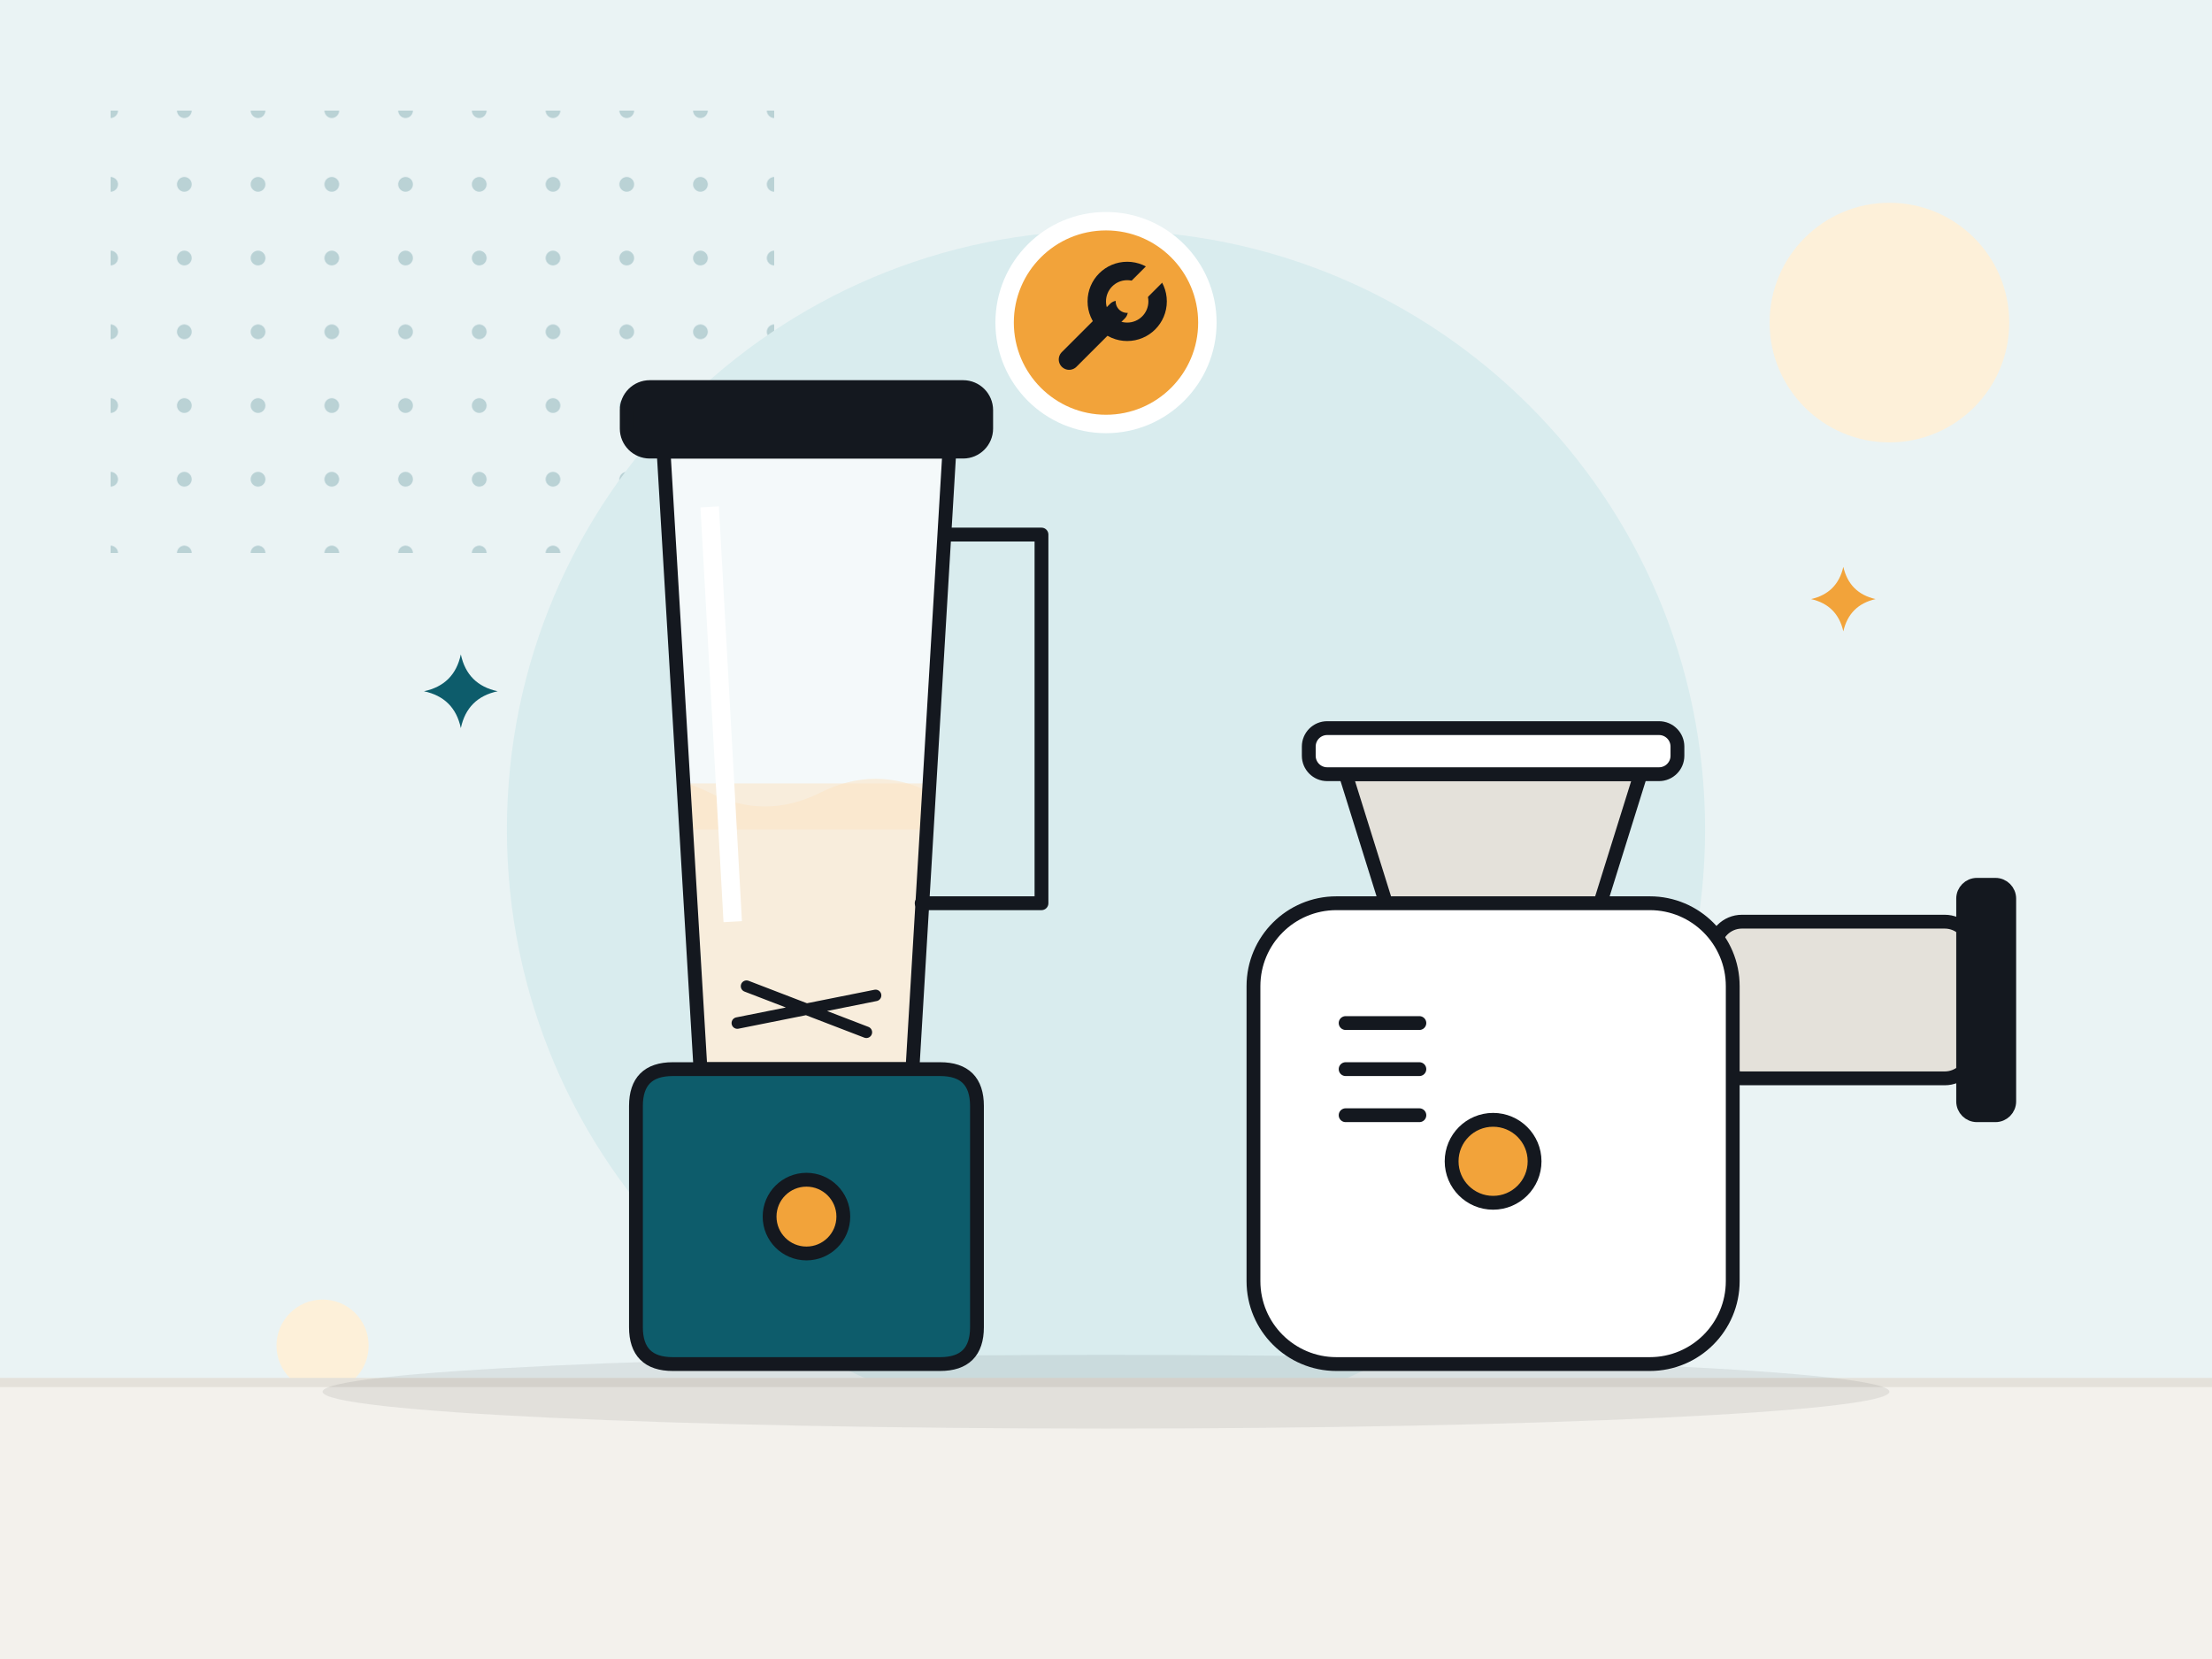
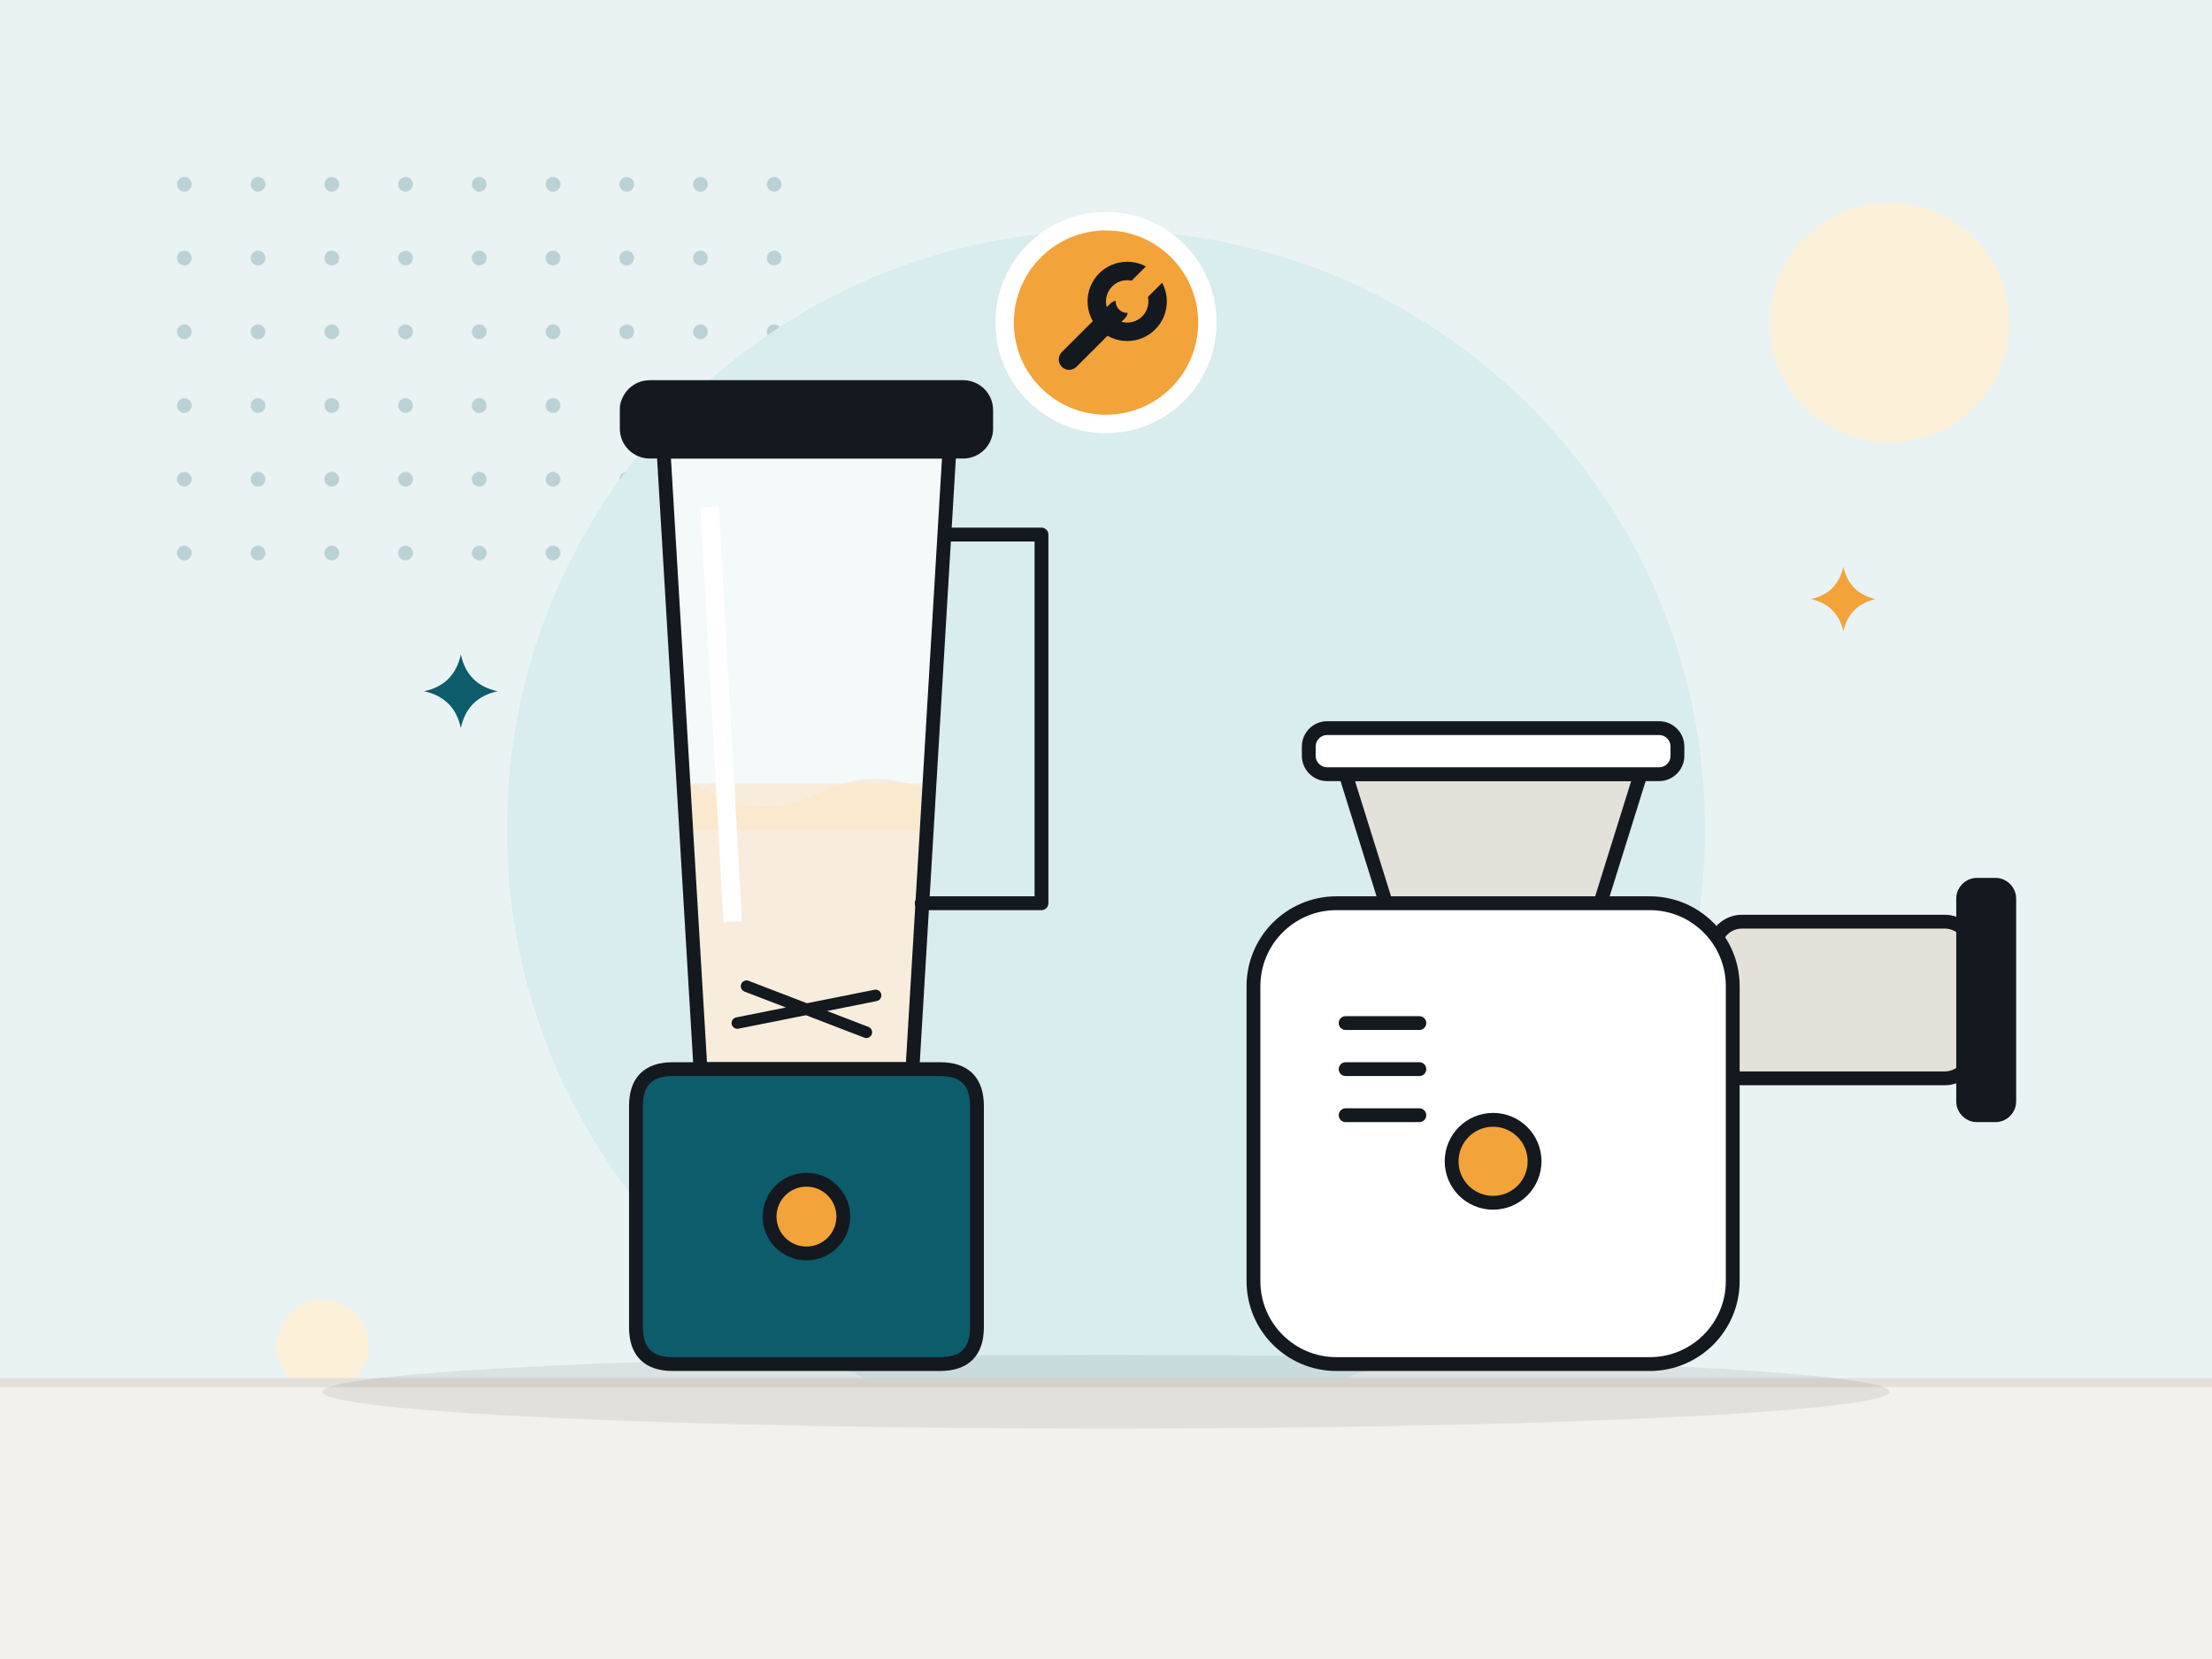
<svg xmlns="http://www.w3.org/2000/svg" viewBox="0 0 480 360" width="480" height="360" role="img" aria-labelledby="small-appliances-t small-appliances-d">
  <defs>
    <pattern id="small-appliances-dots" width="16" height="16" patternUnits="userSpaceOnUse">
      <circle cx="8.0" cy="8.0" r="1.6" fill="#0d5c6b" opacity=".22" />
    </pattern>
    <clipPath id="small-jar">
      <path d="M144 98H206L198 232H152Z" />
    </clipPath>
  </defs>
  <rect x="0" y="0" width="480" height="360" fill="#eaf3f4" />
-   <rect x="24" y="24" width="144" height="96" fill="url(#small-appliances-dots)" />
+   <rect x="32" y="32" width="144" height="96" fill="url(#small-appliances-dots)" />
  <circle cx="240" cy="180" r="130" fill="#d9ecee" />
  <circle cx="410" cy="70" r="26" fill="#fdf0d9" />
  <circle cx="70" cy="292" r="10" fill="#fdf0d9" />
  <rect x="0" y="300" width="480" height="60" fill="#f3f1ec" />
  <path d="M0 300H480" stroke="#e4e1da" stroke-width="2" />
  <ellipse cx="240" cy="302" rx="170" ry="8" fill="#14181f" opacity=".08" />
  <g clip-path="url(#small-jar)" stroke="none">
    <rect x="130" y="170" width="90" height="70" fill="#f2a33a" opacity=".55" />
    <path d="M130 172q12 -6 24 0t24 0t24 0t24 0V180H130Z" fill="#f2a33a" opacity=".55" />
  </g>
  <g stroke="#14181f" stroke-width="3" stroke-linejoin="round" stroke-linecap="round">
    <path d="M144 98H206L198 232H152Z" fill="#fff" fill-opacity=".7" />
    <path d="M206 116H226V196H200" fill="none" />
    <rect x="136" y="84" width="78" height="14" rx="5" fill="#14181f" />
    <path d="M160 222L190 216M162 214l26 10" fill="none" stroke-width="2.5" />
    <path d="M146 232H204Q212 232 212 240V288Q212 296 204 296H146Q138 296 138 288V240Q138 232 146 232Z" fill="#0d5c6b" />
    <circle cx="175" cy="264" r="8" fill="#f2a33a" />
  </g>
  <path d="M154 110L159 200" fill="none" stroke="#fff" stroke-width="4" />
  <g stroke="#14181f" stroke-width="3" stroke-linejoin="round" stroke-linecap="round">
    <rect x="372" y="200" width="56" height="34" rx="6" fill="#e4e1da" />
    <rect x="426" y="192" width="10" height="50" rx="3" fill="#14181f" />
    <path d="M302 200L292 168H356L346 200Z" fill="#e4e1da" />
    <rect x="284" y="158" width="80" height="10" rx="4" fill="#fff" />
    <rect x="272" y="196" width="104" height="100" rx="18" fill="#fff" />
    <circle cx="324" cy="252" r="9" fill="#f2a33a" />
    <path d="M292 222H308M292 232H308M292 242H308" fill="none" />
  </g>
  <path d="M100 142 Q101.4 148.6 108 150 Q101.4 151.4 100 158 Q98.6 151.4 92 150 Q98.6 148.6 100 142Z" fill="#0d5c6b" stroke="none" />
  <path d="M400 123 Q401.3 128.7 407 130 Q401.3 131.3 400 137 Q398.7 131.3 393 130 Q398.7 128.7 400 123Z" fill="#f2a33a" stroke="none" />
  <g transform="translate(240 70) scale(1)">
    <circle r="22" fill="#f2a33a" stroke="#fff" stroke-width="4" />
    <path d="M-8 8 L2.5 -2.5" stroke="#14181f" stroke-width="4.5" stroke-linecap="round" fill="none" />
    <circle cx="4.6" cy="-4.6" r="6.6" fill="none" stroke="#14181f" stroke-width="4" />
    <path d="M4.6 -4.6 L11 -11" stroke="#f2a33a" stroke-width="5" stroke-linecap="round" />
  </g>
</svg>
